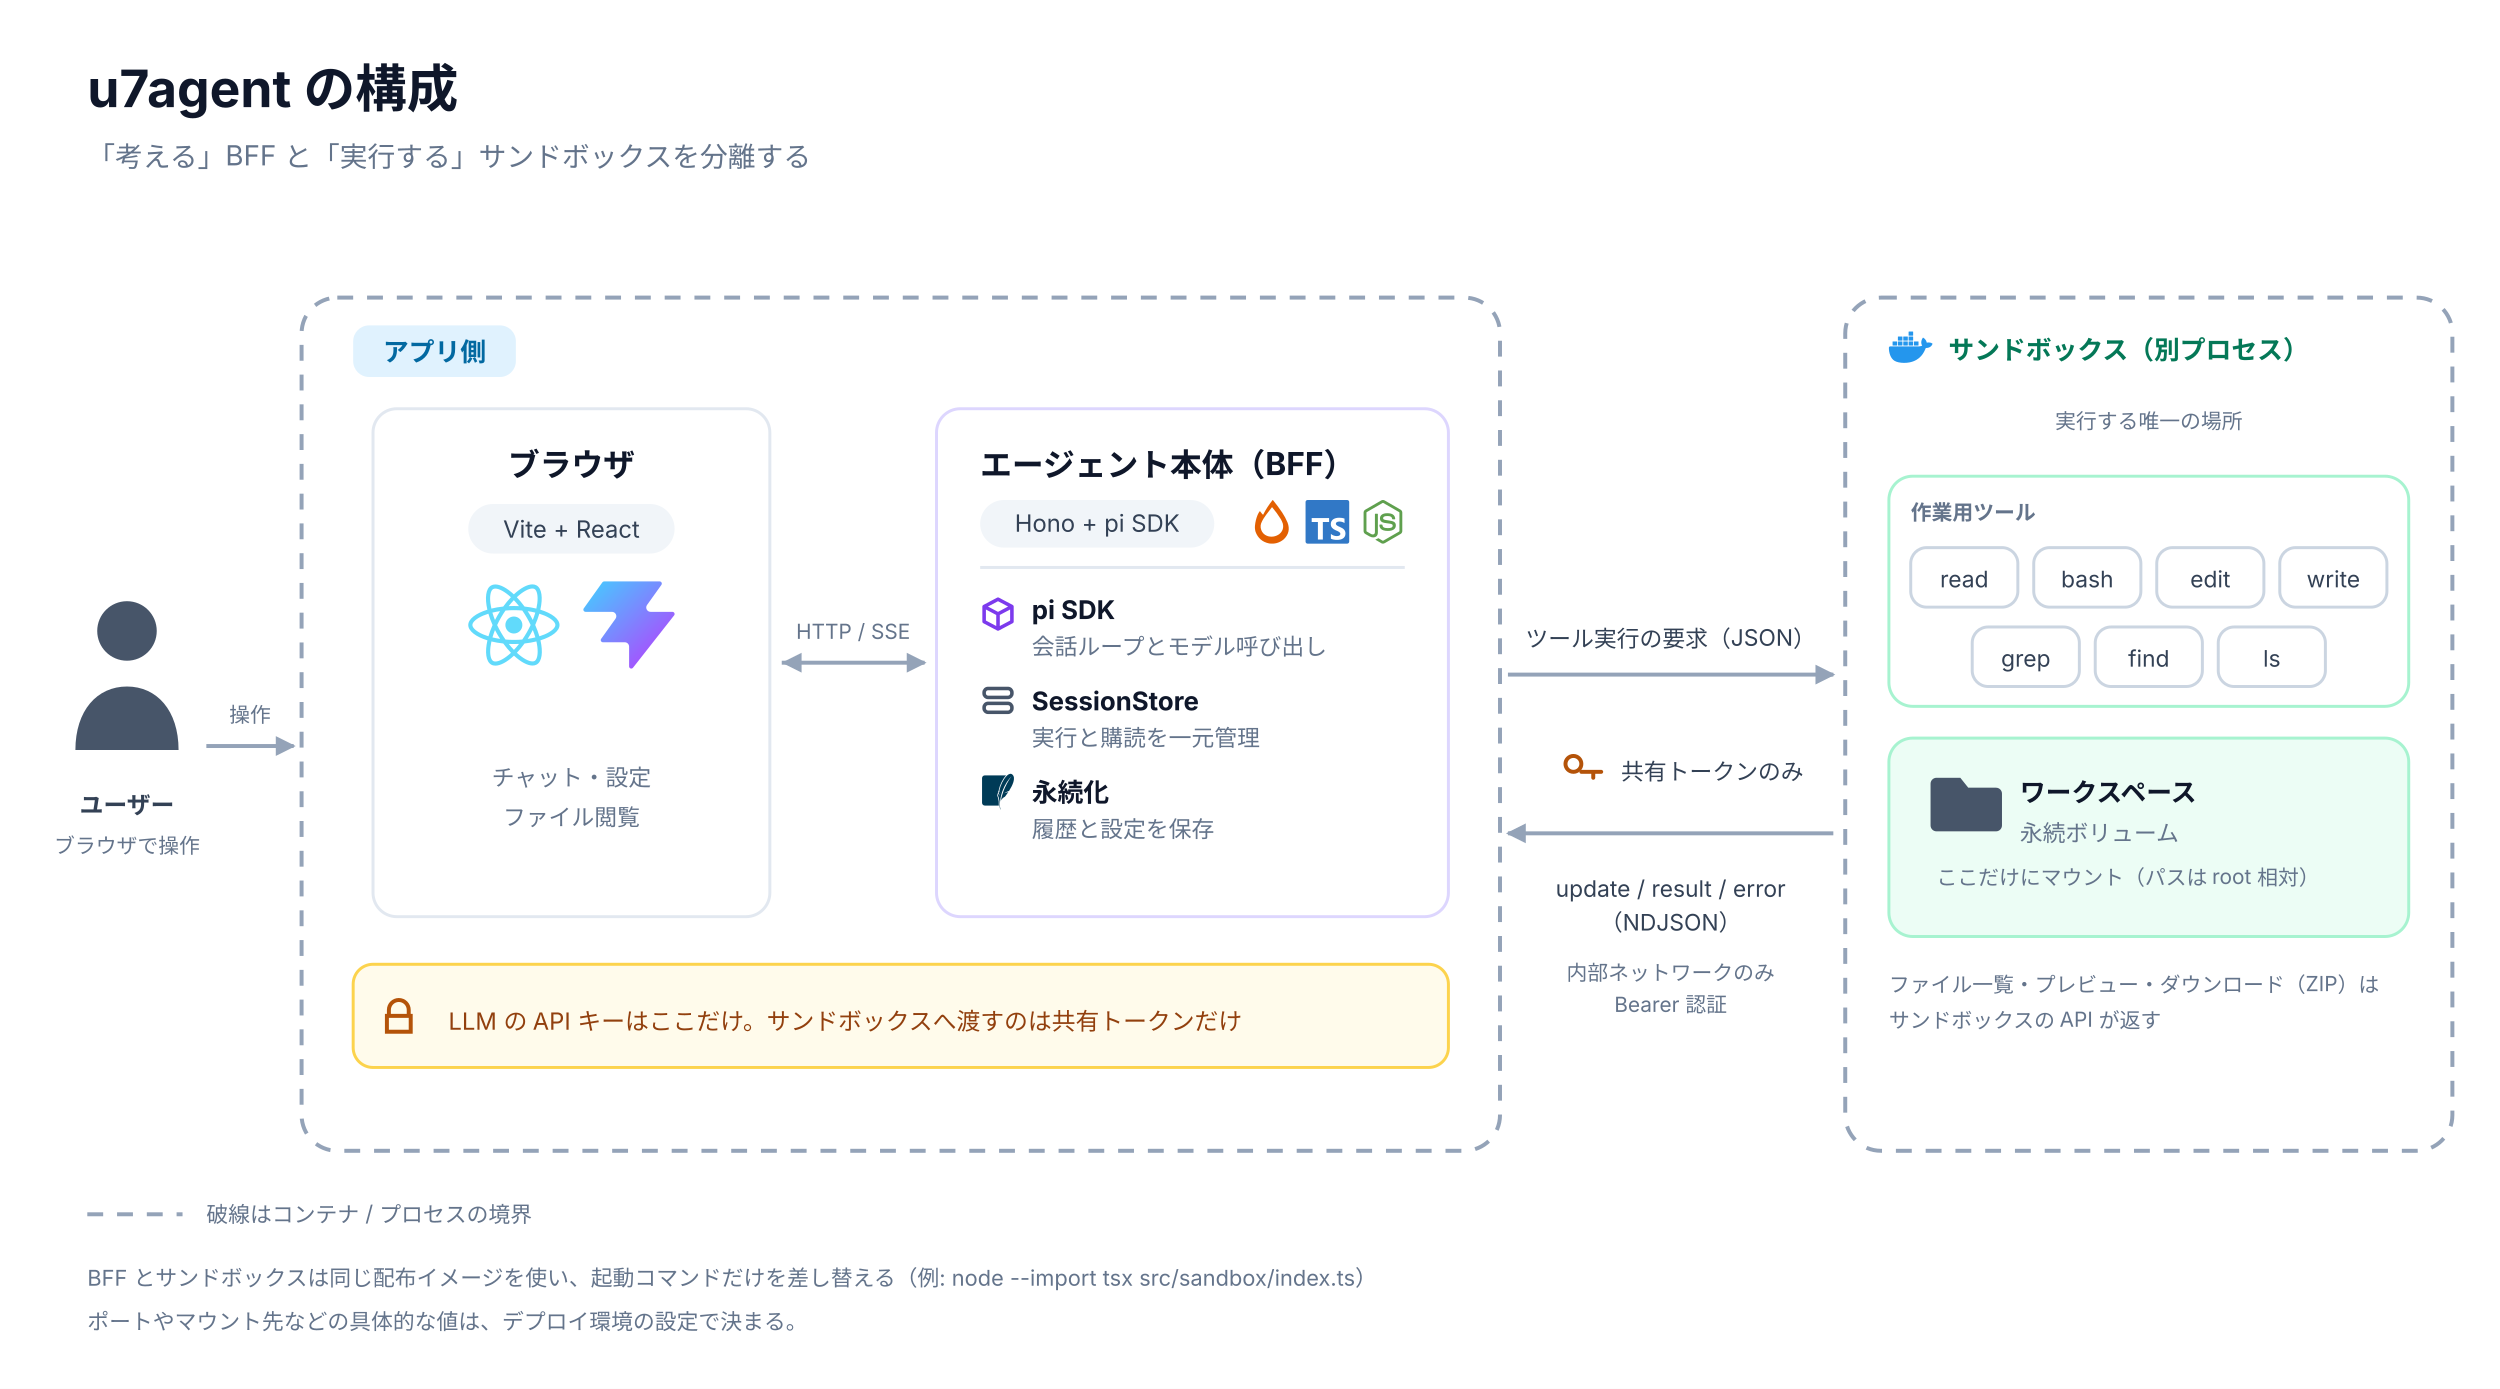
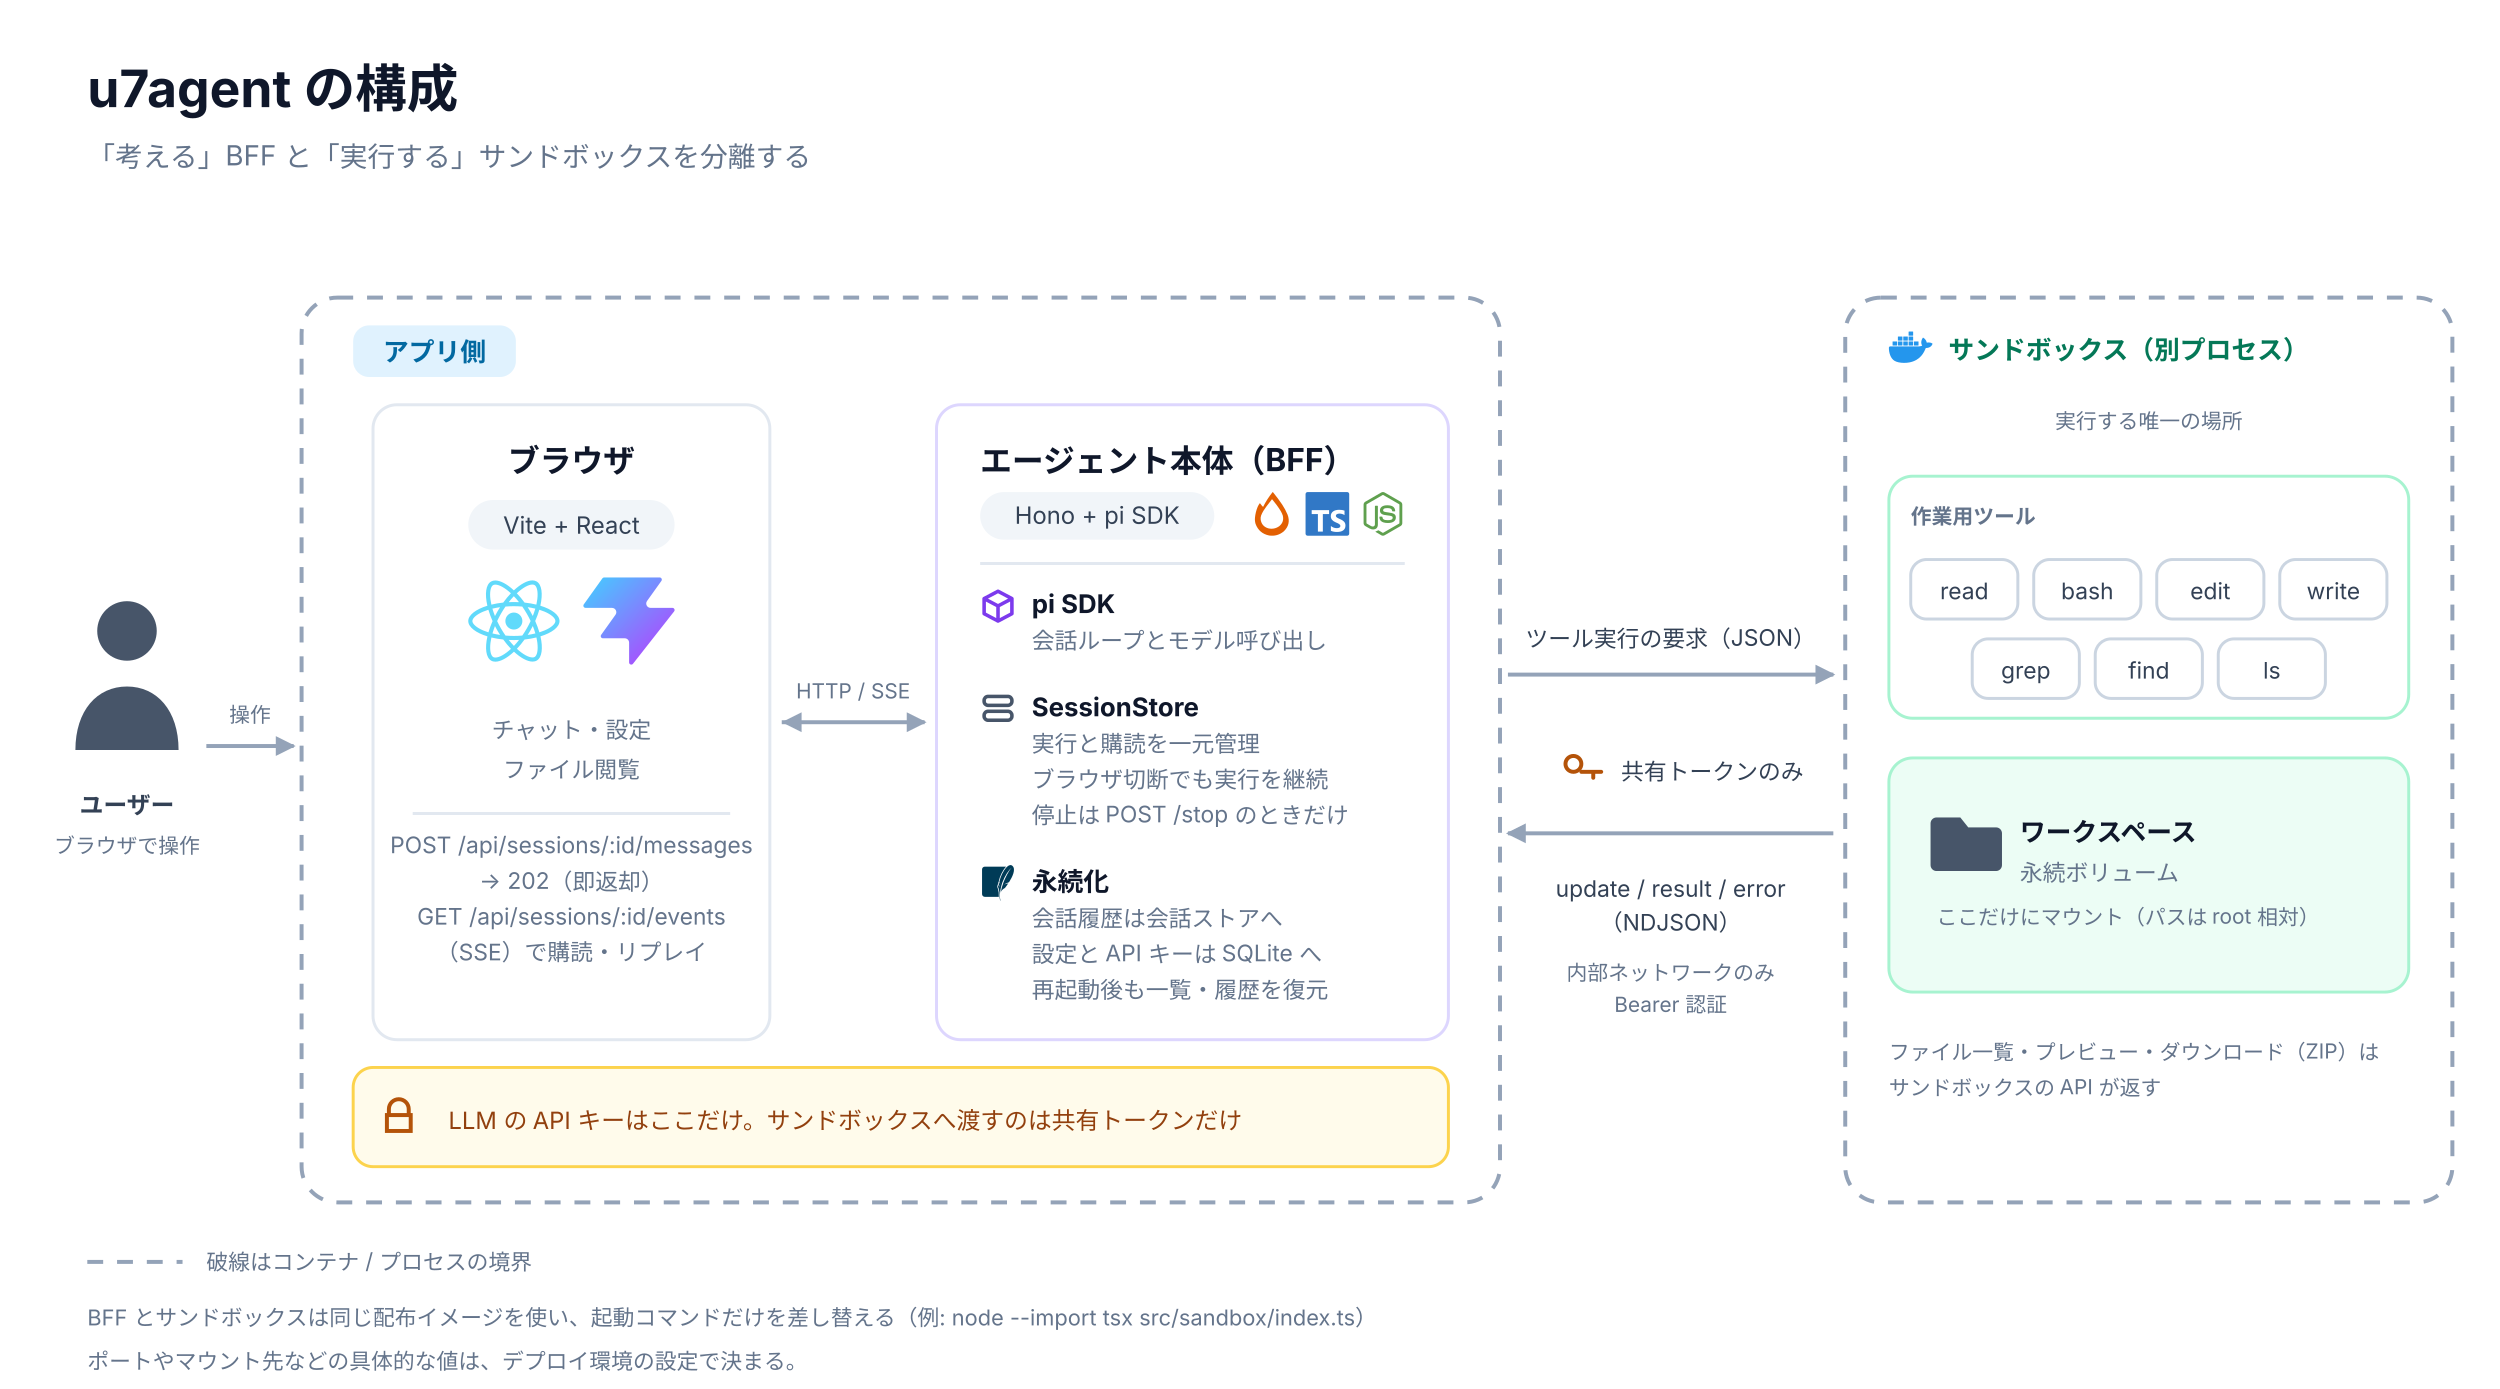
<svg xmlns="http://www.w3.org/2000/svg" viewBox="0 0 1260 700" width="1260" height="700" role="img" aria-labelledby="arch-title arch-desc">
  <defs>
    <style>
      svg {
        font-family: system-ui, -apple-system, "Segoe UI", "Hiragino Sans", "Hiragino Kaku Gothic ProN", "Noto Sans JP", "Yu Gothic UI", Meiryo, sans-serif;
      }
      .bg { fill: #ffffff; }
      .zone-app { fill: #f8fafc; }
      .zone-box { fill: none; stroke: #94a3b8; stroke-width: 2; stroke-dasharray: 8 7; }
      .card { fill: #ffffff; stroke: #e2e8f0; stroke-width: 1.5; }
      .card-bff { fill: #ffffff; stroke: #ddd6fe; stroke-width: 1.5; }
      .card-tools { fill: #ffffff; stroke: #a7f3d0; stroke-width: 1.5; }
      .card-ws { fill: #ecfdf5; stroke: #a7f3d0; stroke-width: 1.5; }
      .band { fill: #fffbeb; stroke: #fcd34d; stroke-width: 1.5; }
      .chip { fill: #ffffff; stroke: #cbd5e1; stroke-width: 1.5; }
      .tab-app { fill: #e0f2fe; }
      .tab-sandbox { fill: #d1fae5; }
      .divider { stroke: #e2e8f0; stroke-width: 1.5; }
      .line { fill: none; stroke: #94a3b8; stroke-width: 2; }
      .head { fill: #94a3b8; }
      .icon { fill: #475569; }
      .icon-line { fill: none; stroke: #475569; stroke-width: 1.8; stroke-linejoin: round; stroke-linecap: round; }
      .icon-pi { fill: none; stroke: #7c3aed; stroke-width: 1.8; stroke-linejoin: round; }
      .icon-key { fill: none; stroke: #b45309; stroke-width: 2; stroke-linecap: round; }
      .logo-react { fill: #61dafb; }
      .logo-vite { fill: url(#vite-grad); }
      .logo-ts { fill: #3178c6; }
      .logo-node { fill: #5fa04e; }
      .logo-hono { fill: #e36002; }
      .logo-sqlite { fill: #003b57; }
      .logo-docker { fill: #2496ed; }
      .t-title { font-size: 26px; font-weight: 700; fill: #0f172a; }
      .t-sub { font-size: 14px; fill: #64748b; }
      .t-tab { font-size: 13px; font-weight: 700; }
      .t-tab-app { fill: #0369a1; }
      .t-tab-sandbox { fill: #047857; }
      .t-card { font-size: 16px; font-weight: 700; fill: #0f172a; }
      .t-name { font-size: 13px; font-weight: 700; fill: #0f172a; }
      .t-body { font-size: 12px; fill: #334155; }
      .t-item { font-size: 11.5px; fill: #64748b; }
      .t-chip { font-size: 11.5px; fill: #334155; }
      .t-note { font-size: 12px; fill: #92400e; }
      .t-flow { font-size: 11.5px; fill: #334155; }
      .t-small { font-size: 10.5px; fill: #64748b; }
      .t-foot { font-size: 11px; fill: #64748b; }
      .pill { fill: #f1f5f9; }
      @media (prefers-color-scheme: dark) {
        .bg { fill: #0d1117; }
        .zone-app { fill: #11161d; }
        .zone-box { stroke: #7d8590; }
        .card, .card-bff, .card-tools { fill: #161b22; stroke: #30363d; }
        .card-ws { fill: #0c2f24; stroke: #1e5643; }
        .band { fill: #362809; stroke: #6a520f; }
        .chip { fill: #1c2129; stroke: #3a424d; }
        .tab-app { fill: #0c2a3d; }
        .tab-sandbox { fill: #0c2f24; }
        .divider { stroke: #30363d; }
        .line { stroke: #7d8590; }
        .head { fill: #7d8590; }
        .icon { fill: #8b949e; }
        .icon-line { stroke: #8b949e; }
        .icon-pi { stroke: #a78bfa; }
        .icon-key { stroke: #fcd34d; }
        .logo-sqlite { fill: #6ba3be; }
        .t-title, .t-card, .t-name { fill: #f0f6fc; }
        .t-sub, .t-item, .t-small, .t-foot { fill: #8b949e; }
        .t-tab-app { fill: #7dd3fc; }
        .t-tab-sandbox { fill: #6ee7b7; }
        .t-body, .t-chip, .t-flow { fill: #c9d1d9; }
        .t-note { fill: #fcd34d; }
        .pill { fill: #21262d; }
      }
    </style>
    <marker id="arrowEnd" viewBox="0 0 10 10" refX="9" refY="5" markerWidth="10" markerHeight="10" markerUnits="userSpaceOnUse" orient="auto">
      <path class="head" d="M0,0 L10,5 L0,10 z" />
    </marker>
    <marker id="arrowStart" viewBox="0 0 10 10" refX="0" refY="5" markerWidth="10" markerHeight="10" markerUnits="userSpaceOnUse" orient="auto">
      <path class="head" d="M10,0 L0,5 L10,10 z" />
    </marker>
    <linearGradient id="vite-grad" x1="0" y1="0" x2="1" y2="1">
      <stop offset="0%" stop-color="#41d1ff" />
      <stop offset="100%" stop-color="#bd34fe" />
    </linearGradient>
  </defs>
-   <rect class="bg" width="1260" height="700" />
+   <rect class="bg" width="1260" height="720" />
  <text class="t-title" x="44" y="54">u7agent の構成</text>
  <text class="t-sub" x="44" y="84">「考える」BFF と「実行する」サンドボックスを分離する</text>
  <g class="icon">
    <circle cx="64" cy="318" r="15" />
    <path d="M38,378 C38,358 49,346 64,346 C79,346 90,358 90,378 Z" />
  </g>
  <text class="t-body" x="64" y="410" text-anchor="middle" font-weight="700">ユーザー</text>
  <text class="t-small" x="64" y="430" text-anchor="middle">ブラウザで操作</text>
  <line class="line" x1="104" y1="376" x2="148" y2="376" marker-end="url(#arrowEnd)" />
  <text class="t-small" x="126" y="364" text-anchor="middle">操作</text>
-   <rect class="zone-box" x="152" y="150" width="604" height="430" rx="18" />
+   <rect class="zone-box" x="152" y="150" width="604" height="456" rx="18" />
  <rect class="tab-app" x="178" y="164" width="82" height="26" rx="8" />
  <text class="t-tab t-tab-app" x="219" y="182" text-anchor="middle">アプリ側</text>
-   <rect class="card" x="188" y="206" width="200" height="256" rx="12" />
-   <text class="t-card" x="288" y="240" text-anchor="middle">ブラウザ</text>
-   <rect class="pill" x="236" y="254" width="104" height="25" rx="12.5" />
-   <text class="t-body" x="288" y="271" text-anchor="middle">Vite + React</text>
-   <g transform="translate(236,292) scale(1.9167)">
+   <rect class="card" x="188" y="204" width="200" height="320" rx="12" />
+   <text class="t-card" x="288" y="238" text-anchor="middle">ブラウザ</text>
+   <rect class="pill" x="236" y="252" width="104" height="25" rx="12.5" />
+   <text class="t-body" x="288" y="269" text-anchor="middle">Vite + React</text>
+   <g transform="translate(236,290) scale(1.9167)">
    <path class="logo-react" d="M14.23 12.004a2.236 2.236 0 0 1-2.235 2.236 2.236 2.236 0 0 1-2.236-2.236 2.236 2.236 0 0 1 2.235-2.236 2.236 2.236 0 0 1 2.236 2.236zm2.648-10.69c-1.346 0-3.107.96-4.888 2.622-1.78-1.653-3.542-2.602-4.887-2.602-.41 0-.783.093-1.106.278-1.375.793-1.683 3.264-.973 6.365C1.98 8.917 0 10.42 0 12.004c0 1.59 1.99 3.097 5.043 4.03-.704 3.113-.39 5.588.988 6.38.32.187.69.275 1.102.275 1.345 0 3.107-.96 4.888-2.624 1.78 1.654 3.542 2.603 4.887 2.603.41 0 .783-.09 1.106-.275 1.374-.792 1.683-3.263.973-6.365C22.02 15.096 24 13.59 24 12.004c0-1.59-1.99-3.097-5.043-4.032.704-3.11.39-5.587-.988-6.38-.318-.184-.688-.277-1.092-.278zm-.005 1.09v.006c.225 0 .406.044.558.127.666.382.955 1.835.73 3.704-.054.46-.142.945-.25 1.44-.96-.236-2.006-.417-3.107-.534-.66-.905-1.345-1.727-2.035-2.447 1.592-1.48 3.087-2.292 4.105-2.295zm-9.77.02c1.012 0 2.514.808 4.11 2.28-.686.72-1.37 1.537-2.02 2.442-1.107.117-2.154.298-3.113.538-.112-.49-.195-.964-.254-1.42-.23-1.868.054-3.32.714-3.707.19-.09.4-.127.563-.132zm4.882 3.05c.455.468.91.992 1.36 1.564-.44-.02-.89-.034-1.345-.034-.46 0-.915.01-1.36.034.44-.572.895-1.096 1.345-1.565zM12 8.1c.74 0 1.477.034 2.202.093.406.582.802 1.203 1.183 1.86.372.64.71 1.29 1.018 1.946-.308.655-.646 1.31-1.013 1.95-.38.66-.773 1.288-1.18 1.87-.728.063-1.466.098-2.21.098-.74 0-1.477-.035-2.202-.093-.406-.582-.802-1.204-1.183-1.86-.372-.64-.71-1.29-1.018-1.946.303-.657.646-1.313 1.013-1.954.38-.66.773-1.286 1.18-1.868.728-.064 1.466-.098 2.21-.098zm-3.635.254c-.24.377-.48.763-.704 1.16-.225.39-.435.782-.635 1.174-.265-.656-.49-1.31-.676-1.947.64-.15 1.315-.283 2.015-.386zm7.26 0c.695.103 1.365.23 2.006.387-.18.632-.405 1.282-.66 1.933-.2-.39-.41-.783-.64-1.174-.225-.392-.465-.774-.705-1.146zm3.063.675c.484.15.944.317 1.375.498 1.732.74 2.852 1.708 2.852 2.476-.005.768-1.125 1.74-2.857 2.475-.42.18-.88.342-1.355.493-.28-.958-.646-1.956-1.1-2.98.45-1.017.81-2.01 1.085-2.964zm-13.395.004c.278.96.645 1.957 1.1 2.98-.45 1.017-.812 2.01-1.086 2.964-.484-.15-.944-.318-1.37-.5-1.732-.737-2.852-1.706-2.852-2.474 0-.768 1.12-1.742 2.852-2.476.42-.18.88-.342 1.356-.494zm11.678 4.28c.265.657.49 1.312.676 1.948-.64.157-1.316.29-2.016.39.24-.375.48-.762.705-1.158.225-.39.435-.788.636-1.18zm-9.945.02c.2.392.41.783.64 1.175.23.39.465.772.705 1.143-.695-.102-1.365-.23-2.006-.386.18-.63.406-1.282.66-1.933zM17.92 16.32c.112.493.2.968.254 1.423.23 1.868-.054 3.32-.714 3.708-.147.09-.338.128-.563.128-1.012 0-2.514-.807-4.11-2.28.686-.72 1.37-1.536 2.02-2.44 1.107-.118 2.154-.3 3.113-.54zm-11.83.01c.96.234 2.006.415 3.107.532.66.905 1.345 1.727 2.035 2.446-1.595 1.483-3.092 2.295-4.11 2.295-.22-.005-.406-.05-.553-.132-.666-.38-.955-1.834-.73-3.703.054-.46.142-.944.25-1.438zm4.56.64c.44.02.89.034 1.345.034.46 0 .915-.01 1.36-.034-.44.572-.895 1.095-1.345 1.565-.455-.47-.91-.993-1.36-1.565z" />
  </g>
-   <g transform="translate(294,292) scale(1.9167)">
+   <g transform="translate(294,290) scale(1.9167)">
    <path class="logo-vite" d="M13.056 23.238a.57.57 0 0 1-1.02-.355v-5.202c0-.63-.512-1.143-1.144-1.143H5.148a.57.57 0 0 1-.464-.903l3.777-5.29c.54-.753 0-1.804-.93-1.804H.57a.574.574 0 0 1-.543-.746.6.6 0 0 1 .08-.157L5.008.78a.57.57 0 0 1 .467-.24h14.589a.57.57 0 0 1 .466.903l-3.778 5.29c-.54.755 0 1.806.93 1.806h5.745c.238 0 .424.138.513.322a.56.56 0 0 1-.063.603z" />
  </g>
-   <text class="t-item" x="288" y="396" text-anchor="middle">チャット・設定</text>
-   <text class="t-item" x="288" y="416" text-anchor="middle">ファイル閲覧</text>
-   <line class="line" x1="394" y1="334" x2="466" y2="334" marker-start="url(#arrowStart)" marker-end="url(#arrowEnd)" />
-   <text class="t-small" x="430" y="322" text-anchor="middle">HTTP / SSE</text>
-   <rect class="card-bff" x="472" y="206" width="258" height="256" rx="12" />
-   <text class="t-card" x="494" y="240" font-size="14.5">エージェント本体（BFF）</text>
-   <rect class="pill" x="494" y="252" width="118" height="24" rx="12" />
-   <text class="t-body" x="553" y="268" text-anchor="middle">Hono + pi SDK</text>
-   <g transform="translate(630,252) scale(0.9167)">
+   <text class="t-item" x="288" y="372" text-anchor="middle">チャット・設定</text>
+   <text class="t-item" x="288" y="392" text-anchor="middle">ファイル閲覧</text>
+   <line class="divider" x1="208" y1="410" x2="368" y2="410" />
+   <text class="t-item" x="288" y="430" text-anchor="middle" font-size="9.5">POST /api/sessions/:id/messages</text>
+   <text class="t-item" x="288" y="448" text-anchor="middle" font-size="9.5">→ 202（即返却）</text>
+   <text class="t-item" x="288" y="466" text-anchor="middle" font-size="9.5">GET /api/sessions/:id/events</text>
+   <text class="t-item" x="288" y="484" text-anchor="middle" font-size="9.5">（SSE）で購読・リプレイ</text>
+   <line class="line" x1="394" y1="364" x2="466" y2="364" marker-start="url(#arrowStart)" marker-end="url(#arrowEnd)" />
+   <text class="t-small" x="430" y="352" text-anchor="middle">HTTP / SSE</text>
+   <rect class="card-bff" x="472" y="204" width="258" height="320" rx="12" />
+   <text class="t-card" x="494" y="238" font-size="14.5">エージェント本体（BFF）</text>
+   <rect class="pill" x="494" y="248" width="118" height="24" rx="12" />
+   <text class="t-body" x="553" y="264" text-anchor="middle">Hono + pi SDK</text>
+   <g transform="translate(630,248) scale(0.9167)">
    <path class="logo-hono" d="M12.445.002a45.529 45.529 0 0 0-5.252 8.146 8.595 8.595 0 0 1-.555-.53 27.796 27.796 0 0 0-1.205-1.542 8.762 8.762 0 0 0-1.251 2.12 20.743 20.743 0 0 0-1.448 5.88 8.867 8.867 0 0 0 .338 3.468c1.312 3.48 3.794 5.593 7.445 6.337 3.055.438 5.755-.333 8.097-2.312 2.677-2.59 3.359-5.634 2.047-9.132a33.287 33.287 0 0 0-2.988-5.59A91.34 91.34 0 0 0 12.615.053a.216.216 0 0 0-.17-.051Zm-.336 3.906a50.93 50.93 0 0 1 4.794 6.552c.448.767.817 1.57 1.108 2.41.606 2.386-.044 4.354-1.951 5.904-1.845 1.298-3.87 1.683-6.072 1.156-2.376-.737-3.75-2.335-4.121-4.794a5.107 5.107 0 0 1 .242-2.266c.358-.908.79-1.774 1.3-2.601l1.446-2.121a397.33 397.33 0 0 0 3.254-4.24Z" />
  </g>
-   <g transform="translate(658,252) scale(0.9167)">
+   <g transform="translate(658,248) scale(0.9167)">
    <path class="logo-ts" d="M1.125 0C.502 0 0 .502 0 1.125v21.75C0 23.498.502 24 1.125 24h21.75c.623 0 1.125-.502 1.125-1.125V1.125C24 .502 23.498 0 22.875 0zm17.363 9.75c.612 0 1.154.037 1.627.111a6.38 6.38 0 0 1 1.306.34v2.458a3.95 3.95 0 0 0-.643-.361 5.093 5.093 0 0 0-.717-.26 5.453 5.453 0 0 0-1.426-.2c-.3 0-.573.028-.819.086a2.1 2.1 0 0 0-.623.242c-.17.104-.3.229-.393.374a.888.888 0 0 0-.14.49c0 .196.053.373.156.529.104.156.252.304.443.444s.423.276.696.41c.273.135.582.274.926.416.47.197.892.407 1.266.628.374.222.695.473.963.753.268.279.472.598.614.957.142.359.214.776.214 1.253 0 .657-.125 1.21-.373 1.656a3.033 3.033 0 0 1-1.012 1.085 4.38 4.38 0 0 1-1.487.596c-.566.12-1.163.18-1.79.18a9.916 9.916 0 0 1-1.84-.164 5.544 5.544 0 0 1-1.512-.493v-2.63a5.033 5.033 0 0 0 3.237 1.2c.333 0 .624-.03.872-.09.249-.06.456-.144.623-.25.166-.108.29-.234.373-.38a1.023 1.023 0 0 0-.074-1.089 2.12 2.12 0 0 0-.537-.5 5.597 5.597 0 0 0-.807-.444 27.72 27.72 0 0 0-1.007-.436c-.918-.383-1.602-.852-2.053-1.405-.45-.553-.676-1.222-.676-2.005 0-.614.123-1.141.369-1.582.246-.441.58-.804 1.004-1.089a4.494 4.494 0 0 1 1.47-.629 7.536 7.536 0 0 1 1.77-.201zm-15.113.188h9.563v2.166H9.506v9.646H6.789v-9.646H3.375z" />
  </g>
-   <g transform="translate(686,252) scale(0.9167)">
+   <g transform="translate(686,248) scale(0.9167)">
    <path class="logo-node" d="M11.998,24c-0.321,0-0.641-0.084-0.922-0.247l-2.936-1.737c-0.438-0.245-0.224-0.332-0.08-0.383 c0.585-0.203,0.703-0.25,1.328-0.604c0.065-0.037,0.151-0.023,0.218,0.017l2.256,1.339c0.082,0.045,0.197,0.045,0.272,0l8.795-5.076 c0.082-0.047,0.134-0.141,0.134-0.238V6.921c0-0.099-0.053-0.192-0.137-0.242l-8.791-5.072c-0.081-0.047-0.189-0.047-0.271,0 L3.075,6.68C2.99,6.729,2.936,6.825,2.936,6.921v10.15c0,0.097,0.054,0.189,0.139,0.235l2.409,1.392 c1.307,0.654,2.108-0.116,2.108-0.89V7.787c0-0.142,0.114-0.253,0.256-0.253h1.115c0.139,0,0.255,0.112,0.255,0.253v10.021 c0,1.745-0.95,2.745-2.604,2.745c-0.508,0-0.909,0-2.026-0.551L2.28,18.675c-0.57-0.329-0.922-0.945-0.922-1.604V6.921 c0-0.659,0.353-1.275,0.922-1.603l8.795-5.082c0.557-0.315,1.296-0.315,1.848,0l8.794,5.082c0.57,0.329,0.924,0.944,0.924,1.603 v10.15c0,0.659-0.354,1.273-0.924,1.604l-8.794,5.078C12.643,23.916,12.324,24,11.998,24z M19.099,13.993 c0-1.9-1.284-2.406-3.987-2.763c-2.731-0.361-3.009-0.548-3.009-1.187c0-0.528,0.235-1.233,2.258-1.233 c1.807,0,2.473,0.389,2.747,1.607c0.024,0.115,0.129,0.199,0.247,0.199h1.141c0.071,0,0.138-0.031,0.186-0.081 c0.048-0.054,0.074-0.123,0.067-0.196c-0.177-2.098-1.571-3.076-4.388-3.076c-2.508,0-4.004,1.058-4.004,2.833 c0,1.925,1.488,2.457,3.895,2.695c2.88,0.282,3.103,0.703,3.103,1.269c0,0.983-0.789,1.402-2.642,1.402 c-2.327,0-2.839-0.584-3.011-1.742c-0.02-0.124-0.126-0.215-0.253-0.215h-1.137c-0.141,0-0.254,0.112-0.254,0.253 c0,1.482,0.806,3.248,4.655,3.248C17.501,17.007,19.099,15.91,19.099,13.993z" />
  </g>
-   <line class="divider" x1="494" y1="286" x2="708" y2="286" />
-   <g transform="translate(494,300)">
+   <line class="divider" x1="494" y1="284" x2="708" y2="284" />
+   <g transform="translate(494,296)">
    <path class="icon-pi" d="M9 2 L16 5.7 V13.3 L9 17 L2 13.3 V5.7 Z M2 5.7 L9 9.4 L16 5.7 M9 9.4 V17" />
  </g>
-   <text class="t-name" x="520" y="312">pi SDK</text>
-   <text class="t-item" x="520" y="330">会話ループとモデル呼び出し</text>
-   <g transform="translate(494,344)">
+   <text class="t-name" x="520" y="309">pi SDK</text>
+   <text class="t-item" x="520" y="327">会話ループとモデル呼び出し</text>
+   <g transform="translate(494,348)">
    <rect class="icon-line" x="2" y="3" width="14" height="4.5" rx="2" />
    <rect class="icon-line" x="2" y="10.5" width="14" height="4.5" rx="2" />
  </g>
-   <text class="t-name" x="520" y="358">SessionStore</text>
-   <text class="t-item" x="520" y="376">実行と購読を一元管理</text>
-   <g transform="translate(494,390) scale(0.75)">
+   <text class="t-name" x="520" y="361">SessionStore</text>
+   <text class="t-item" x="520" y="379">実行と購読を一元管理</text>
+   <text class="t-item" x="520" y="397">ブラウザ切断でも実行を継続</text>
+   <text class="t-item" x="520" y="415">停止は POST /stop のときだけ</text>
+   <g transform="translate(494,436) scale(0.75)">
    <path class="logo-sqlite" d="M21.678.521c-1.032-.92-2.28-.55-3.513.544a8.71 8.71 0 0 0-.547.535c-2.109 2.237-4.066 6.38-4.674 9.544.237.48.422 1.093.544 1.561a13.044 13.044 0 0 1 .164.703s-.019-.071-.096-.296l-.05-.146a1.689 1.689 0 0 0-.033-.08c-.138-.32-.518-.995-.686-1.289-.143.423-.27.818-.376 1.176.484.884.778 2.4.778 2.4s-.025-.099-.147-.442c-.107-.303-.644-1.244-.772-1.464-.217.804-.304 1.346-.226 1.478.152.256.296.698.422 1.186.286 1.1.485 2.44.485 2.44l.017.224a22.41 22.41 0 0 0 .056 2.748c.095 1.146.273 2.13.5 2.657l.155-.084c-.334-1.038-.47-2.399-.41-3.967.09-2.398.642-5.29 1.661-8.304 1.723-4.55 4.113-8.201 6.3-9.945-1.993 1.8-4.692 7.63-5.5 9.788-.904 2.416-1.545 4.684-1.931 6.857.666-2.037 2.821-2.912 2.821-2.912s1.057-1.304 2.292-3.166c-.74.169-1.955.458-2.362.629-.6.251-.762.337-.762.337s1.945-1.184 3.613-1.72C21.695 7.9 24.195 2.767 21.678.521m-18.573.543A1.842 1.842 0 0 0 1.27 2.9v16.608a1.84 1.84 0 0 0 1.835 1.834h9.418a22.953 22.953 0 0 1-.052-2.707c-.006-.062-.011-.141-.016-.2a27.01 27.01 0 0 0-.473-2.378c-.121-.47-.275-.898-.369-1.057-.116-.197-.098-.31-.097-.432 0-.12.015-.245.037-.386a9.98 9.98 0 0 1 .234-1.045l.217-.028c-.017-.035-.014-.065-.031-.097l-.041-.381a32.8 32.8 0 0 1 .382-1.194l.2-.019c-.008-.016-.01-.038-.018-.053l-.043-.316c.63-3.28 2.587-7.443 4.8-9.791.066-.069.133-.128.198-.194Z" />
  </g>
-   <text class="t-name" x="520" y="404">永続化</text>
-   <text class="t-item" x="520" y="422">履歴と設定を保存</text>
-   <rect class="band" x="178" y="486" width="552" height="52" rx="10" />
-   <g transform="translate(196,502)">
+   <text class="t-name" x="520" y="449">永続化</text>
+   <text class="t-item" x="520" y="467">会話履歴は会話ストアへ</text>
+   <text class="t-item" x="520" y="485">設定と API キーは SQLite へ</text>
+   <text class="t-item" x="520" y="503">再起動後も一覧・履歴を復元</text>
+   <rect class="band" x="178" y="538" width="552" height="50" rx="10" />
+   <g transform="translate(196,552)">
    <path class="icon-key" d="M0,10 v-3 a5,5 0 0 1 10,0 v3 M-1,10 h12 v8 h-12 z" />
  </g>
-   <text class="t-note" x="226" y="519">LLM の API キーはここだけ。サンドボックスへ渡すのは共有トークンだけ</text>
+   <text class="t-note" x="226" y="569">LLM の API キーはここだけ。サンドボックスへ渡すのは共有トークンだけ</text>
  <line class="line" x1="760" y1="340" x2="924" y2="340" marker-end="url(#arrowEnd)" />
  <text class="t-flow" x="842" y="326" text-anchor="middle">ツール実行の要求（JSON）</text>
  <line class="line" x1="924" y1="420" x2="760" y2="420" marker-end="url(#arrowEnd)" />
  <g transform="translate(788,380)">
    <circle class="icon-key" cx="5" cy="5" r="4" />
    <path class="icon-key" d="M9,9 h10 M15,9 v3" />
  </g>
  <text class="t-flow" x="817" y="393" fill="#b45309">共有トークンのみ</text>
  <text class="t-flow" x="842" y="452" text-anchor="middle">update / result / error</text>
  <text class="t-flow" x="842" y="469" text-anchor="middle">（NDJSON）</text>
  <text class="t-small" x="842" y="494" text-anchor="middle">内部ネットワークのみ</text>
  <text class="t-small" x="842" y="510" text-anchor="middle">Bearer 認証</text>
-   <rect class="zone-box" x="930" y="150" width="306" height="430" rx="18" />
+   <rect class="zone-box" x="930" y="150" width="306" height="456" rx="18" />
  <g transform="translate(952,164) scale(0.9167)">
    <path class="logo-docker" d="M13.983 11.078h2.119a.186.186 0 00.186-.185V9.006a.186.186 0 00-.186-.186h-2.119a.185.185 0 00-.185.185v1.888c0 .102.083.185.185.185m-2.954-5.43h2.118a.186.186 0 00.186-.186V3.574a.186.186 0 00-.186-.185h-2.118a.185.185 0 00-.185.185v1.888c0 .102.082.185.185.185m0 2.716h2.118a.187.187 0 00.186-.186V6.29a.186.186 0 00-.186-.185h-2.118a.185.185 0 00-.185.185v1.887c0 .102.082.185.185.186m-2.93 0h2.12a.186.186 0 00.184-.186V6.29a.185.185 0 00-.185-.185H8.1a.185.185 0 00-.185.185v1.887c0 .102.083.185.185.186m-2.964 0h2.119a.186.186 0 00.185-.186V6.29a.185.185 0 00-.185-.185H5.136a.186.186 0 00-.186.185v1.887c0 .102.084.185.186.186m5.893 2.715h2.118a.186.186 0 00.186-.185V9.006a.186.186 0 00-.186-.186h-2.118a.185.185 0 00-.185.185v1.888c0 .102.082.185.185.185m-2.93 0h2.12a.185.185 0 00.184-.185V9.006a.185.185 0 00-.184-.186h-2.12a.185.185 0 00-.184.185v1.888c0 .102.083.185.185.185m-2.964 0h2.119a.185.185 0 00.185-.185V9.006a.185.185 0 00-.184-.186h-2.12a.186.186 0 00-.186.186v1.887c0 .102.084.185.186.185m-2.92 0h2.12a.185.185 0 00.184-.185V9.006a.185.185 0 00-.184-.186h-2.12a.185.185 0 00-.184.185v1.888c0 .102.082.185.185.185M23.763 9.89c-.065-.051-.672-.51-1.954-.51-.338.001-.676.03-1.01.087-.248-1.7-1.653-2.53-1.716-2.566l-.344-.199-.226.327c-.284.438-.49.922-.612 1.43-.23.97-.09 1.882.403 2.661-.595.332-1.55.413-1.744.42H.751a.751.751 0 00-.75.748 11.376 11.376 0 00.692 4.062c.545 1.428 1.355 2.48 2.41 3.124 1.18.723 3.1 1.137 5.275 1.137.983.003 1.963-.086 2.93-.266a12.248 12.248 0 003.823-1.389c.98-.567 1.86-1.288 2.61-2.136 1.252-1.418 1.998-2.997 2.553-4.4h.221c1.372 0 2.215-.549 2.68-1.009.309-.293.55-.65.707-1.046l.098-.288Z" />
  </g>
  <text class="t-tab t-tab-sandbox" x="982" y="181" font-size="12.5">サンドボックス（別プロセス）</text>
  <text class="t-small" x="1083" y="216" text-anchor="middle">実行する唯一の場所</text>
-   <rect class="card-tools" x="952" y="240" width="262" height="116" rx="12" />
-   <text class="t-small" x="963" y="262" font-weight="700">作業用ツール</text>
+   <rect class="card-tools" x="952" y="240" width="262" height="122" rx="12" />
+   <text class="t-small" x="963" y="264" font-weight="700">作業用ツール</text>
  <g class="chip">
-     <rect x="963" y="276" width="54" height="30" rx="8" />
-     <rect x="1025" y="276" width="54" height="30" rx="8" />
-     <rect x="1087" y="276" width="54" height="30" rx="8" />
-     <rect x="1149" y="276" width="54" height="30" rx="8" />
-     <rect x="994" y="316" width="54" height="30" rx="8" />
-     <rect x="1056" y="316" width="54" height="30" rx="8" />
-     <rect x="1118" y="316" width="54" height="30" rx="8" />
+     <rect x="963" y="282" width="54" height="30" rx="8" />
+     <rect x="1025" y="282" width="54" height="30" rx="8" />
+     <rect x="1087" y="282" width="54" height="30" rx="8" />
+     <rect x="1149" y="282" width="54" height="30" rx="8" />
+     <rect x="994" y="322" width="54" height="30" rx="8" />
+     <rect x="1056" y="322" width="54" height="30" rx="8" />
+     <rect x="1118" y="322" width="54" height="30" rx="8" />
  </g>
  <g class="t-chip" text-anchor="middle">
-     <text x="990" y="296">read</text>
-     <text x="1052" y="296">bash</text>
-     <text x="1114" y="296">edit</text>
-     <text x="1176" y="296">write</text>
-     <text x="1021" y="336">grep</text>
-     <text x="1083" y="336">find</text>
-     <text x="1145" y="336">ls</text>
-   </g>
-   <rect class="card-ws" x="952" y="372" width="262" height="100" rx="12" />
+     <text x="990" y="302">read</text>
+     <text x="1052" y="302">bash</text>
+     <text x="1114" y="302">edit</text>
+     <text x="1176" y="302">write</text>
+     <text x="1021" y="342">grep</text>
+     <text x="1083" y="342">find</text>
+     <text x="1145" y="342">ls</text>
+   </g>
+   <rect class="card-ws" x="952" y="382" width="262" height="118" rx="12" />
  <g class="icon">
-     <path d="M976 392 h12 l4 5 h14 a3 3 0 0 1 3 3 v16 a3 3 0 0 1 -3 3 h-30 a3 3 0 0 1 -3 -3 v-21 a3 3 0 0 1 3 -3 z" />
-   </g>
-   <text class="t-name" x="1018" y="404" font-size="13.5">ワークスペース</text>
-   <text class="t-item" x="1018" y="424">永続ボリューム</text>
-   <text class="t-small" x="976" y="446" font-size="10">ここだけにマウント（パスは root 相対）</text>
-   <text class="t-small" x="952" y="500">ファイル一覧・プレビュー・ダウンロード（ZIP）は</text>
-   <text class="t-small" x="952" y="518">サンドボックスの API が返す</text>
-   <line class="zone-box" x1="44" y1="612" x2="92" y2="612" />
-   <text class="t-foot" x="104" y="616">破線はコンテナ / プロセスの境界</text>
-   <text class="t-foot" x="44" y="648">BFF とサンドボックスは同じ配布イメージを使い、起動コマンドだけを差し替える（例: node --import tsx src/sandbox/index.ts）</text>
-   <text class="t-foot" x="44" y="670">ポートやマウント先などの具体的な値は、デプロイ環境の設定で決まる。</text>
+     <path d="M976 412 h12 l4 5 h14 a3 3 0 0 1 3 3 v16 a3 3 0 0 1 -3 3 h-30 a3 3 0 0 1 -3 -3 v-21 a3 3 0 0 1 3 -3 z" />
+   </g>
+   <text class="t-name" x="1018" y="424" font-size="13.5">ワークスペース</text>
+   <text class="t-item" x="1018" y="444">永続ボリューム</text>
+   <text class="t-small" x="976" y="466" font-size="10">ここだけにマウント（パスは root 相対）</text>
+   <text class="t-small" x="952" y="534">ファイル一覧・プレビュー・ダウンロード（ZIP）は</text>
+   <text class="t-small" x="952" y="552">サンドボックスの API が返す</text>
+   <line class="zone-box" x1="44" y1="636" x2="92" y2="636" />
+   <text class="t-foot" x="104" y="640">破線はコンテナ / プロセスの境界</text>
+   <text class="t-foot" x="44" y="668">BFF とサンドボックスは同じ配布イメージを使い、起動コマンドだけを差し替える（例: node --import tsx src/sandbox/index.ts）</text>
+   <text class="t-foot" x="44" y="690">ポートやマウント先などの具体的な値は、デプロイ環境の設定で決まる。</text>
</svg>
